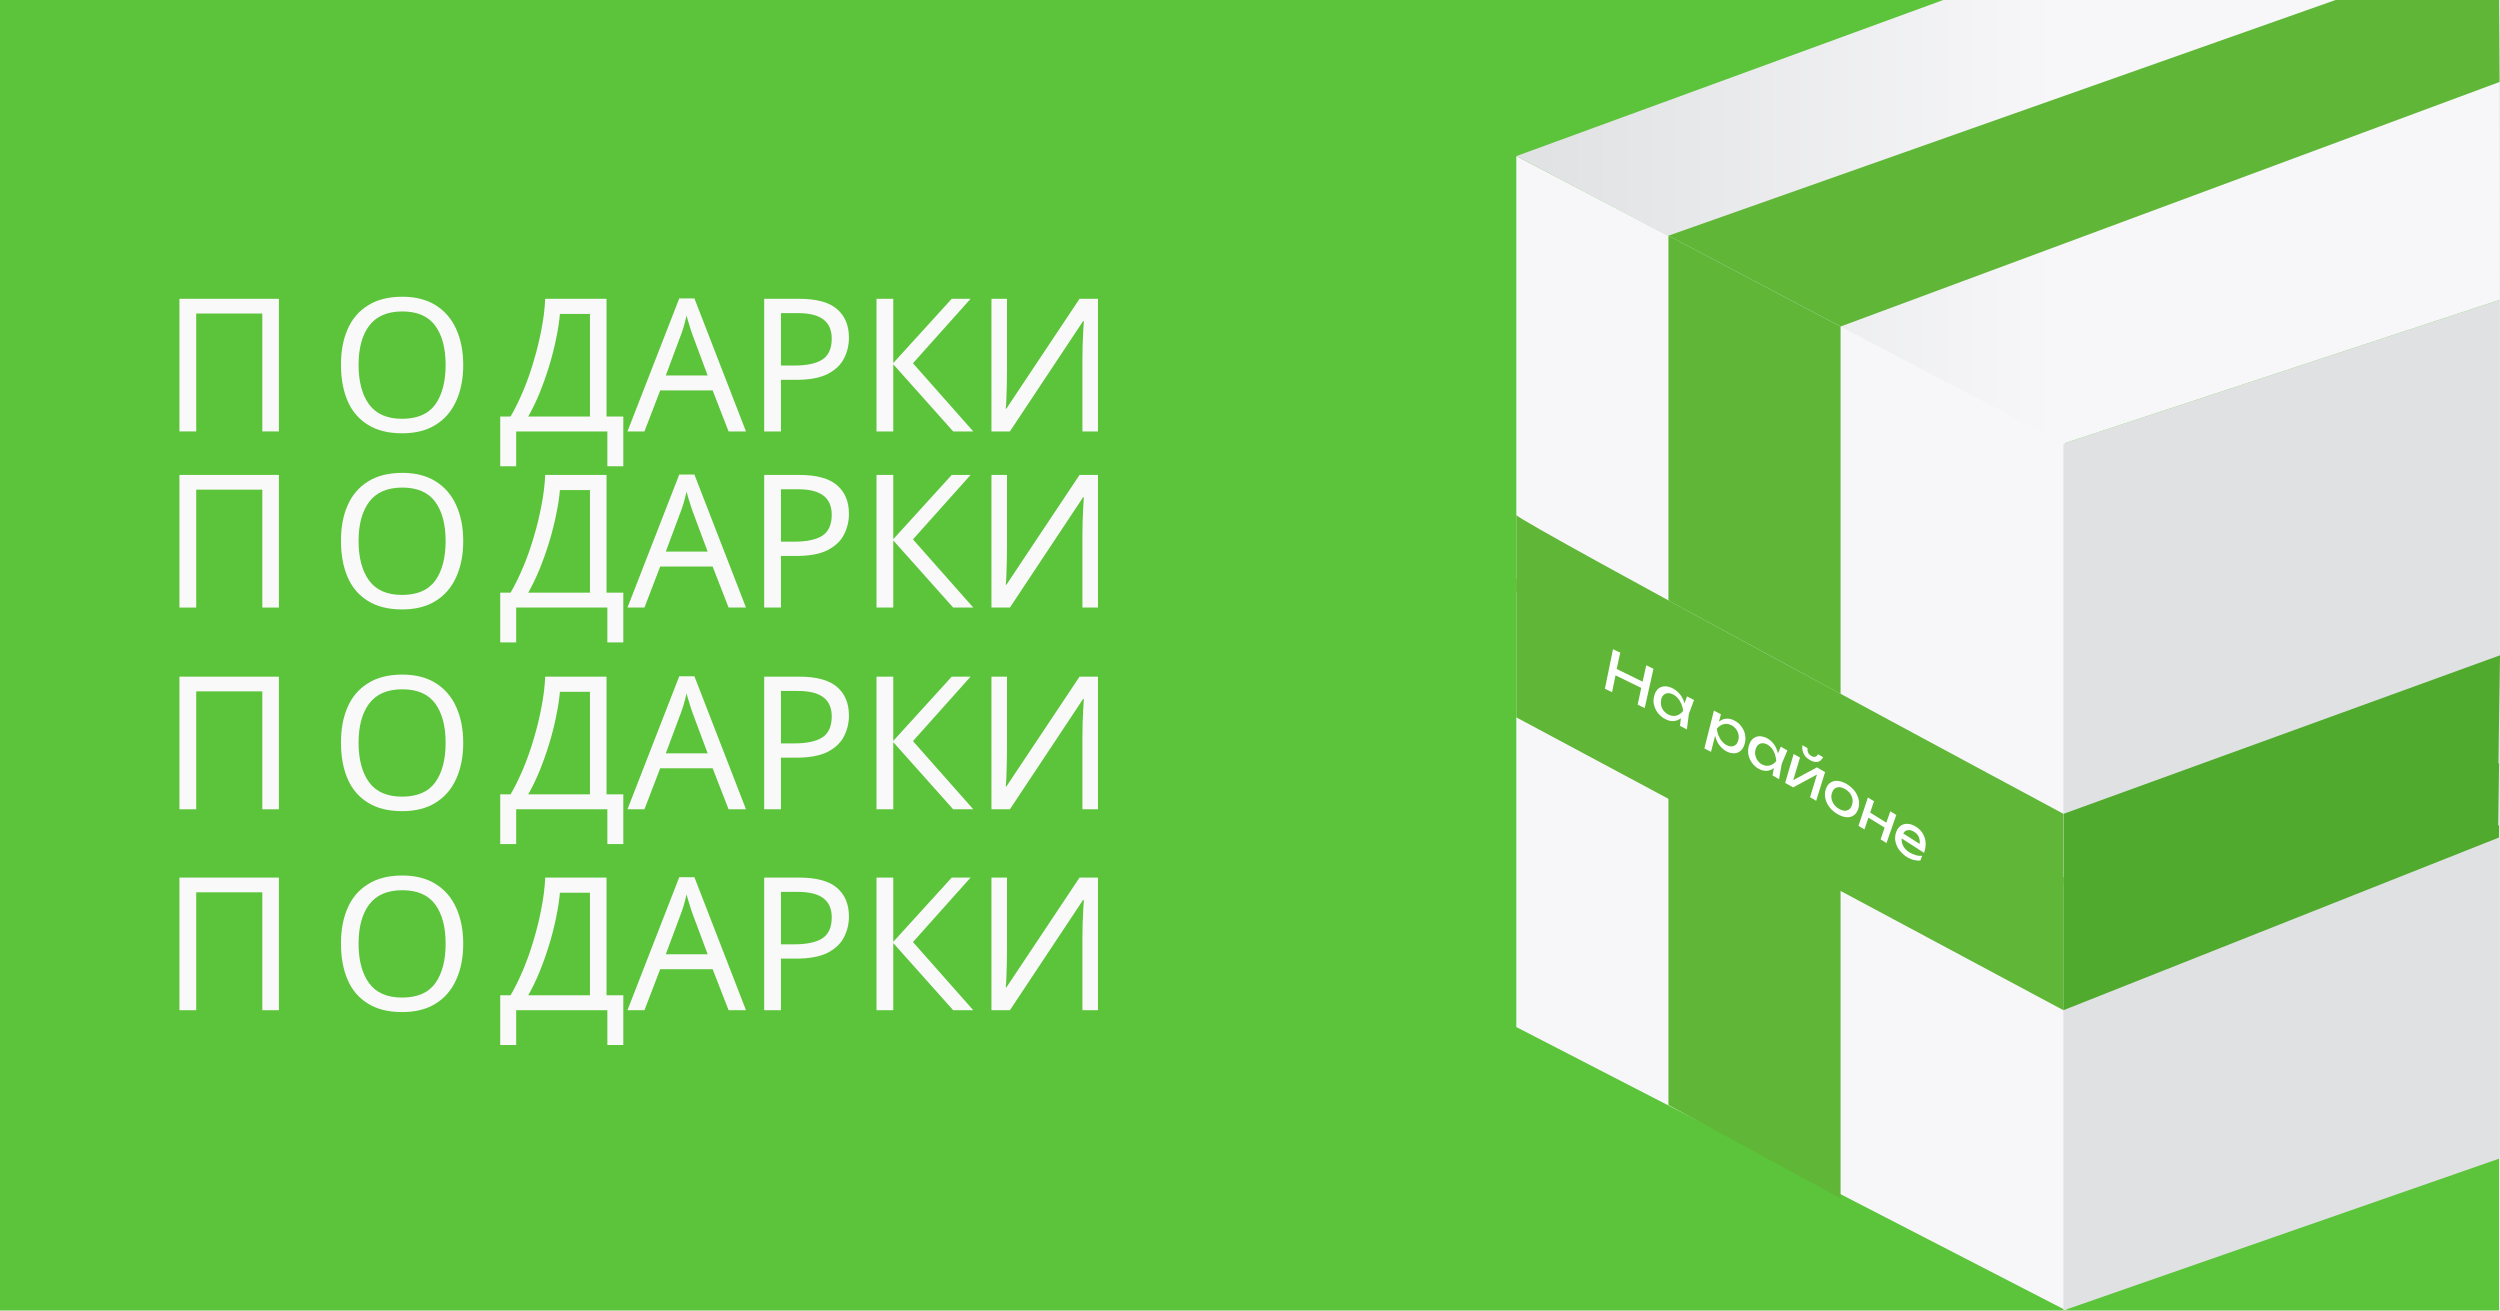
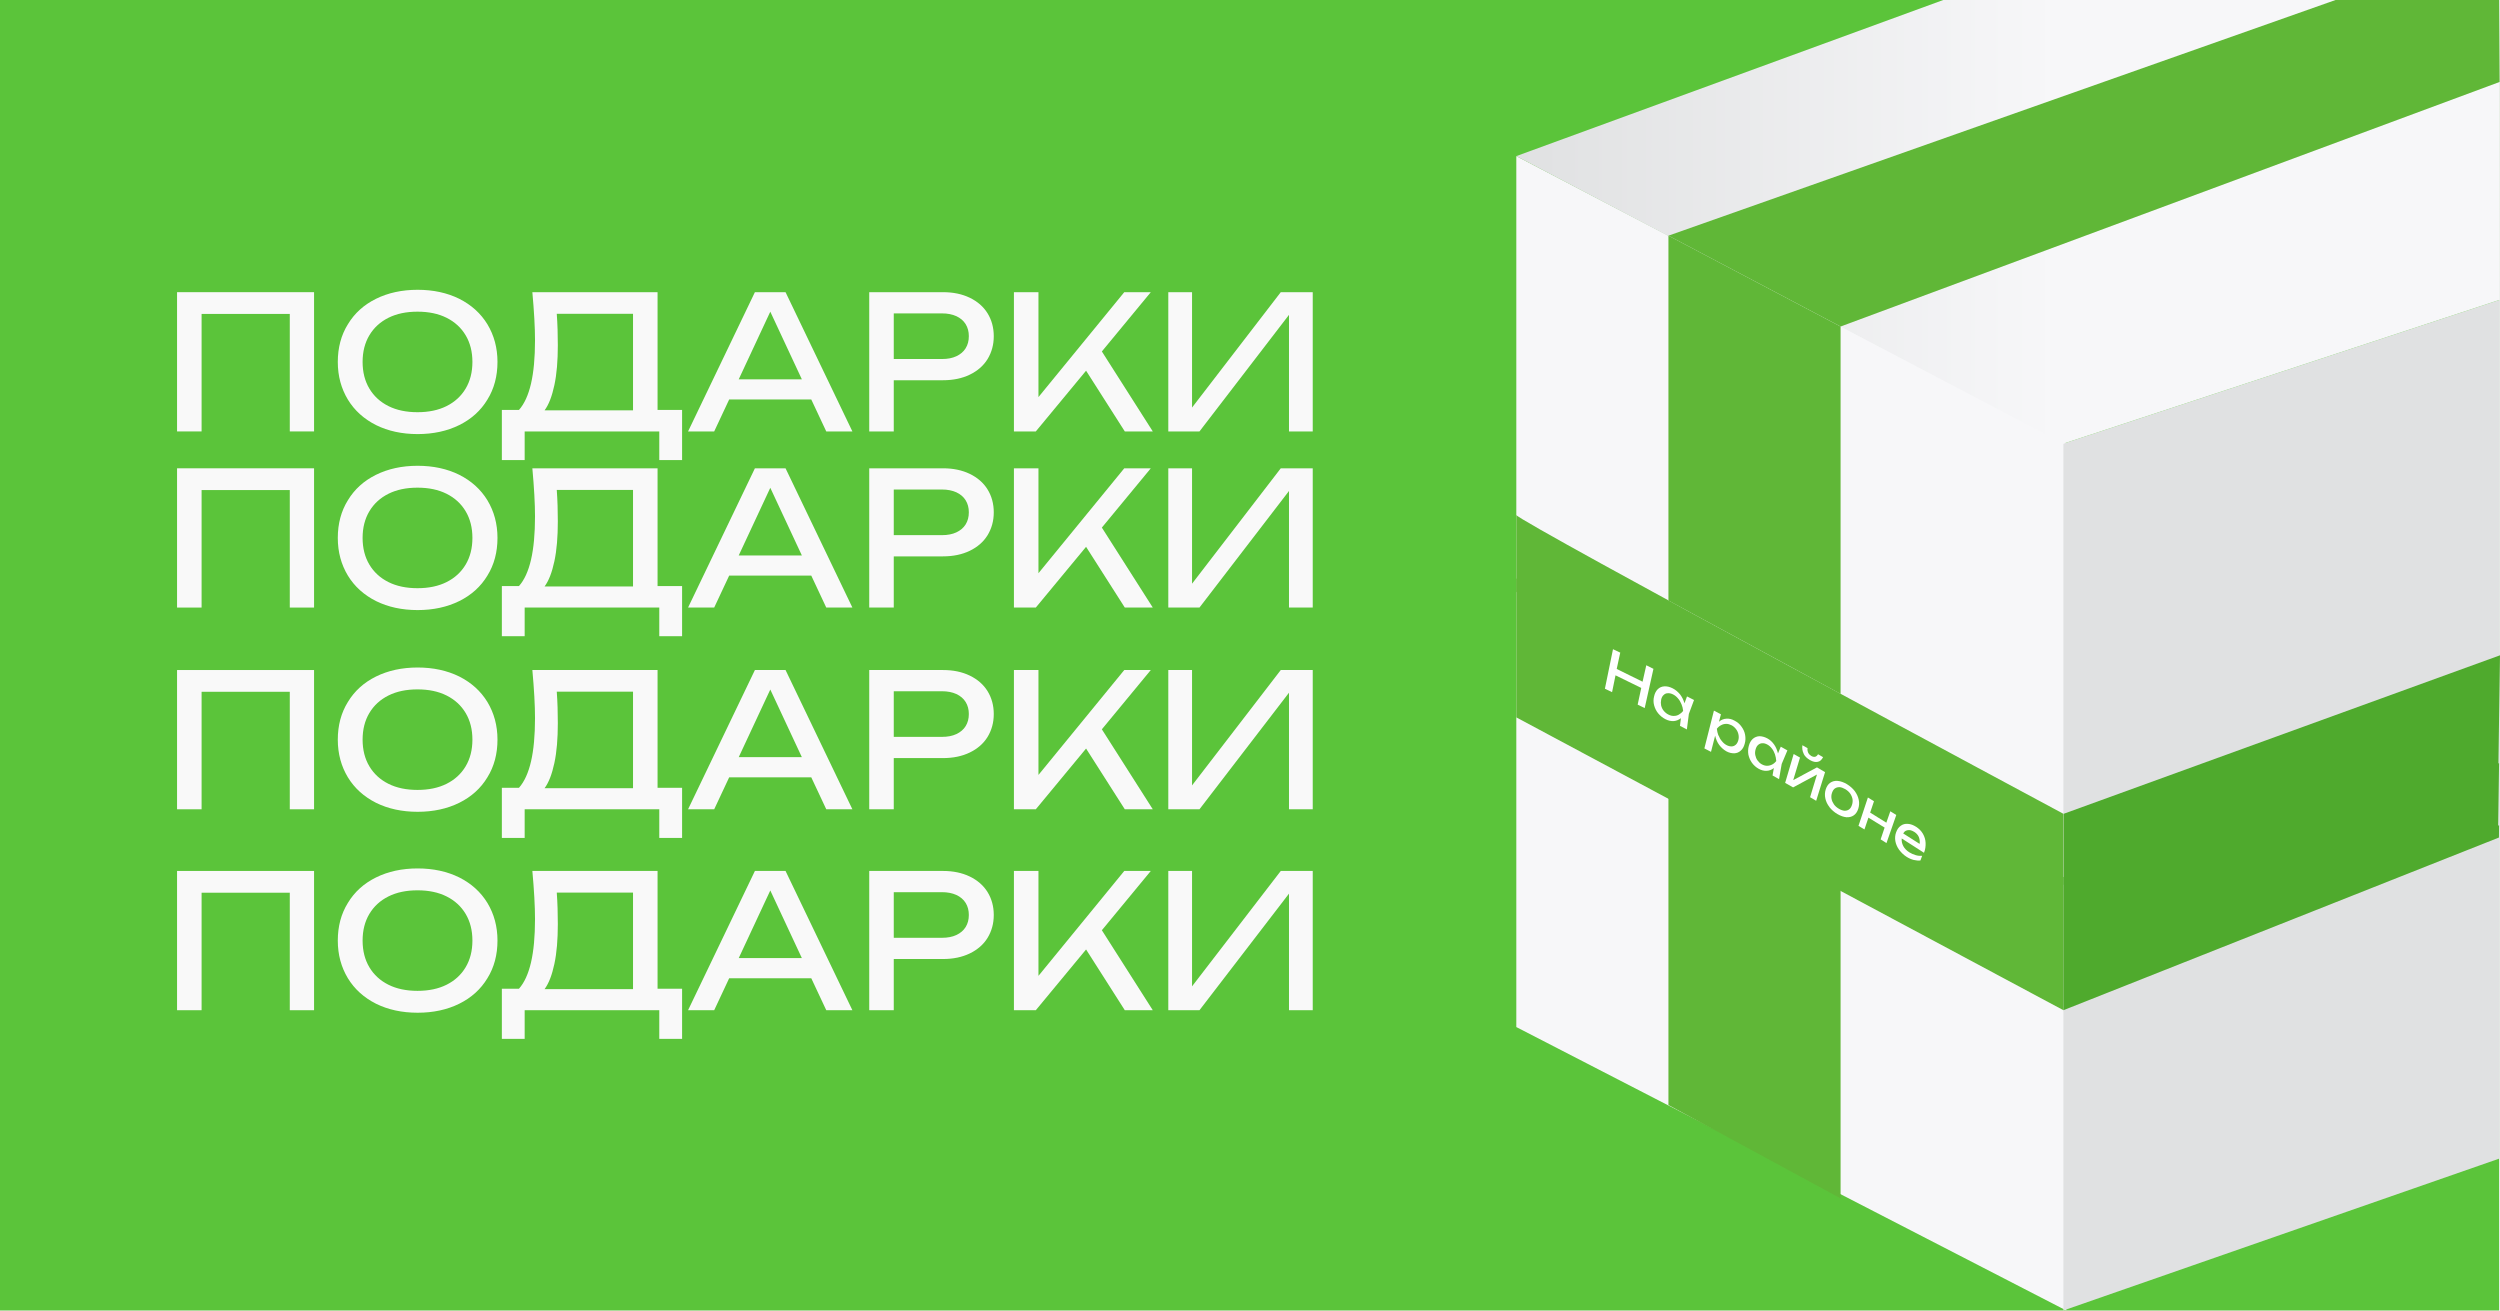
<svg xmlns="http://www.w3.org/2000/svg" viewBox="0 0 188.5 98.81">
  <defs>
-     <style>.e{fill:#fff;}.f{fill:#f7f7f9;}.g{fill:#5bc43a;}.h{fill:#4faa2d;}.i{fill:#f9f9f9;font-family:Unbounded-Regular, Unbounded;font-size:14px;}.j{fill:url(#d);}.k{fill:#e0e1e2;}.l{fill:#60b737;}.m{letter-spacing:-.04em;}</style>
+     <style>.e{fill:#fff;}.f{fill:#f7f7f9;}.g{fill:#5bc43a;}.h{fill:#f9f9f9;}.i{fill:#4faa2d;}.j{fill:url(#d);}.k{fill:#e0e1e2;}.l{fill:#60b737;}</style>
    <linearGradient id="d" x1="114.33" y1="16.73" x2="188.47" y2="16.73" gradientTransform="matrix(1, 0, 0, 1, 0, 0)" gradientUnits="userSpaceOnUse">
      <stop offset="0" stop-color="#e0e1e2" />
      <stop offset=".55" stop-color="#f7f7f9" />
    </linearGradient>
  </defs>
  <g id="a" />
  <g id="b">
    <g id="c">
      <rect class="g" y="0" width="188.43" height="98.81" />
      <g>
        <polygon class="f" points="155.79 98.81 155.79 33.45 114.33 11.77 114.33 77.44 155.79 98.81" />
        <polygon class="k" points="155.58 98.81 188.47 87.35 188.47 22.61 155.58 33.45 155.58 98.81" />
        <polygon class="j" points="188.47 22.61 155.58 33.45 114.33 11.77 146.52 0 188.43 0 188.47 22.61" />
      </g>
      <path class="l" d="M155.58,66.13v10.04l-41.25-22.08v-10.49c0,.4,41.25,22.53,41.25,22.53Z" />
      <path class="l" d="M114.33,38.83c0,.4,41.25,22.53,41.25,22.53v5.36l-41.25-22.09v-5.81Z" />
-       <polygon class="h" points="188.43 57.55 188.36 62.25 188.43 62.23 188.42 63.15 155.58 76.17 155.58 66.13 155.6 66.12 155.6 61.36 188.5 49.41 188.38 57.56 188.43 57.55" />
+       <polygon class="i" points="188.43 57.55 188.36 62.25 188.43 62.23 188.42 63.15 155.58 76.17 155.58 66.13 155.6 66.12 155.6 61.36 188.5 49.41 188.38 57.56 188.43 57.55" />
      <g>
        <path class="e" d="M122.17,49.19l-.27,1.25,1.95,.96,.28-1.24,.54,.27-.66,2.96-.53-.26,.27-1.26-1.94-.95-.26,1.27-.54-.26,.61-2.98,.55,.26Z" />
        <path class="e" d="M126.74,54.15c-.16,.13-.34,.2-.54,.22-.2,.01-.41-.03-.62-.14-.22-.11-.4-.26-.55-.44-.15-.18-.25-.39-.31-.61-.06-.22-.06-.45,0-.68,.05-.23,.15-.41,.28-.54,.14-.13,.3-.2,.5-.21,.2-.01,.4,.04,.62,.15,.22,.11,.4,.27,.56,.46,.15,.2,.26,.42,.33,.67l.19-.52,.53,.27-.39,1.05-.15,1.17-.52-.27,.07-.58Zm-1.49-.95c.04,.15,.1,.28,.2,.4,.1,.12,.21,.21,.35,.28,.14,.07,.28,.11,.41,.1,.14,0,.26-.03,.38-.1,.12-.07,.23-.16,.32-.28-.02-.18-.06-.35-.13-.51-.07-.16-.15-.31-.26-.43-.11-.13-.23-.23-.37-.3-.14-.07-.27-.1-.4-.09-.13,0-.23,.05-.32,.14-.09,.08-.15,.2-.18,.35-.03,.15-.03,.29,0,.44Z" />
        <path class="e" d="M129.76,53.85l-.15,.57c.16-.14,.35-.22,.55-.23,.21-.02,.42,.03,.63,.15,.21,.11,.39,.26,.52,.45,.14,.19,.23,.39,.27,.61,.04,.22,.04,.45-.03,.68-.06,.23-.16,.4-.3,.52-.14,.13-.3,.19-.49,.2-.19,0-.39-.04-.59-.15-.21-.12-.39-.28-.54-.48-.15-.2-.25-.44-.31-.7l-.31,1.22-.5-.26,.72-2.85,.51,.27Zm-.18,1.6c.06,.16,.14,.31,.25,.43,.1,.13,.22,.23,.35,.3,.13,.07,.26,.1,.38,.1,.12,0,.23-.05,.32-.13,.09-.08,.15-.2,.19-.34,.04-.14,.04-.29,.01-.43-.03-.15-.09-.28-.18-.4-.09-.12-.2-.22-.33-.29-.14-.07-.27-.11-.41-.11-.14,0-.26,.03-.39,.1-.12,.06-.23,.15-.32,.27,.02,.18,.06,.35,.12,.51Z" />
        <path class="e" d="M133.75,57.91c-.16,.13-.34,.2-.54,.21-.2,.01-.4-.04-.6-.15-.2-.11-.37-.26-.51-.45-.13-.18-.22-.39-.27-.61-.04-.22-.03-.45,.03-.67,.06-.23,.16-.4,.3-.53,.14-.12,.31-.19,.49-.2,.19,0,.39,.05,.6,.16,.21,.11,.38,.27,.52,.47,.14,.2,.23,.42,.29,.67l.21-.51,.5,.28-.43,1.02-.2,1.15-.49-.28,.1-.57Zm-1.4-.97c.03,.14,.08,.28,.17,.4,.09,.12,.19,.22,.32,.29,.13,.07,.26,.11,.39,.11,.13,0,.26-.03,.38-.09,.12-.06,.23-.15,.32-.27-.01-.18-.05-.34-.1-.51-.06-.16-.13-.31-.23-.43-.1-.13-.21-.23-.34-.3-.13-.07-.26-.11-.38-.1-.12,0-.23,.05-.32,.13-.09,.08-.15,.19-.19,.34-.04,.14-.05,.29-.02,.43Z" />
        <path class="e" d="M135.24,56.85l.48,.27-.51,1.7,1.79-.96,.61,.36-.67,2.16-.46-.27,.52-1.71-1.8,.97-.6-.34,.64-2.17Zm.76-.02c-.1-.19-.13-.4-.1-.64l.39,.22c-.02,.13,0,.24,.05,.35,.05,.1,.13,.18,.23,.24,.11,.06,.2,.08,.29,.06,.09-.02,.16-.09,.22-.19l.38,.22c-.1,.2-.23,.32-.4,.35-.17,.04-.36,0-.59-.13-.22-.13-.38-.28-.48-.48Z" />
        <path class="e" d="M137.94,60.85c-.16-.2-.26-.42-.31-.65-.05-.23-.04-.46,.03-.68,.07-.22,.18-.39,.34-.5,.16-.11,.35-.16,.56-.14,.22,.02,.45,.1,.69,.24,.24,.15,.44,.32,.6,.53,.15,.21,.25,.42,.3,.66,.05,.23,.03,.46-.04,.68-.07,.22-.19,.39-.34,.49-.16,.11-.34,.15-.55,.14-.21-.02-.44-.1-.68-.24-.24-.14-.44-.32-.6-.52Zm.16-.61c.03,.15,.09,.28,.18,.41,.09,.13,.22,.24,.37,.33,.15,.09,.3,.14,.43,.15,.13,0,.25-.03,.34-.1,.1-.07,.17-.19,.22-.34,.05-.15,.06-.3,.04-.44-.03-.15-.09-.29-.18-.42-.09-.13-.22-.24-.37-.33-.16-.09-.3-.14-.43-.15-.13,0-.25,.03-.35,.1-.1,.07-.17,.19-.22,.34-.05,.15-.06,.3-.03,.45Z" />
        <path class="e" d="M141.3,60.41l-.29,.86,1.22,.76,.3-.86,.45,.28-.74,2.12-.44-.28,.3-.89-1.22-.75-.3,.89-.45-.27,.71-2.14,.45,.28Z" />
        <path class="e" d="M143.19,64.07c-.14-.2-.24-.42-.28-.65-.04-.23-.02-.46,.06-.67,.08-.22,.19-.38,.35-.49,.15-.11,.33-.16,.54-.14,.2,.01,.41,.09,.63,.23,.21,.14,.38,.31,.5,.52,.12,.21,.19,.44,.2,.68,.01,.25-.02,.5-.12,.75l-1.68-1.08c-.02,.2,.02,.39,.12,.58,.1,.18,.25,.34,.46,.47,.15,.09,.31,.16,.48,.21,.17,.05,.33,.06,.48,.05l-.13,.35c-.15,.02-.32,0-.51-.04-.19-.05-.37-.13-.54-.24-.22-.14-.4-.32-.55-.52Zm1.55-.44c.03-.19,0-.36-.06-.52-.07-.16-.19-.29-.35-.39-.11-.07-.22-.11-.32-.13-.1-.01-.2,0-.29,.04-.09,.04-.16,.11-.22,.21l1.24,.79Z" />
      </g>
      <polygon class="l" points="125.8 45.28 125.8 17.77 138.78 24.62 138.78 52.32 125.8 45.28" />
      <polygon class="l" points="125.8 83.32 125.8 55.81 138.78 62.66 138.78 90.36 125.8 83.32" />
      <polygon class="l" points="125.8 17.77 176.1 0 188.43 0 188.47 6.18 138.78 24.62 125.8 17.77" />
-       <text class="i" transform="translate(12.17 32.53)">
-         <tspan x="0" y="0">П</tspan>
-         <tspan class="m" x="12.68" y="0">О</tspan>
-         <tspan x="25.47" y="0">ДАРКИ</tspan>
-       </text>
-       <text class="i" transform="translate(12.17 45.81)">
-         <tspan x="0" y="0">П</tspan>
-         <tspan class="m" x="12.68" y="0">О</tspan>
-         <tspan x="25.47" y="0">ДАРКИ</tspan>
-       </text>
-       <text class="i" transform="translate(12.17 61.02)">
-         <tspan x="0" y="0">П</tspan>
-         <tspan class="m" x="12.68" y="0">О</tspan>
-         <tspan x="25.47" y="0">ДАРКИ</tspan>
-       </text>
-       <text class="i" transform="translate(12.17 76.17)">
-         <tspan x="0" y="0">П</tspan>
-         <tspan class="m" x="12.68" y="0">О</tspan>
-         <tspan x="25.47" y="0">ДАРКИ</tspan>
-       </text>
+       <g>
+         <path class="h" d="M23.68,32.53h-1.83v-8.86h-6.65v8.86h-1.85v-10.5h10.33v10.5Z" />
+         <path class="h" d="M28.35,32.05c-.91-.46-1.62-1.1-2.12-1.92-.5-.83-.76-1.77-.76-2.84s.25-2.02,.76-2.84c.5-.83,1.21-1.47,2.12-1.92,.91-.45,1.96-.68,3.14-.68s2.23,.23,3.14,.68c.91,.46,1.62,1.1,2.12,1.92,.5,.83,.76,1.77,.76,2.84s-.25,2.02-.76,2.84c-.5,.83-1.21,1.47-2.12,1.92-.91,.45-1.96,.68-3.14,.68s-2.23-.23-3.14-.68Zm-.5-2.75c.34,.57,.82,1.01,1.44,1.32s1.35,.46,2.19,.46,1.57-.15,2.19-.46,1.1-.75,1.44-1.32c.34-.57,.51-1.24,.51-2.01s-.17-1.44-.51-2.01c-.34-.57-.82-1.01-1.44-1.32s-1.35-.46-2.19-.46-1.57,.15-2.19,.46-1.1,.75-1.44,1.32c-.34,.57-.51,1.24-.51,2.01s.17,1.44,.51,2.01Z" />
+         <path class="h" d="M37.83,30.91h1.3c.41-.46,.71-1.13,.91-1.99,.2-.87,.3-1.95,.3-3.26,0-.98-.07-2.19-.2-3.63h9.44v8.88h1.85v3.78h-1.72v-2.16h-10.15v2.16h-1.72v-3.78Zm9.9,.03v-7.28h-5.75c.06,.83,.08,1.61,.08,2.37,0,1.17-.08,2.17-.26,3.01s-.42,1.47-.74,1.9h6.66Z" />
+         <path class="h" d="M64.27,32.53h-1.97l-1.13-2.41h-6.19l-1.13,2.41h-1.97l5.04-10.5h2.31l5.04,10.5Zm-3.81-3.93l-2.38-5.1-2.38,5.1h4.76Z" />
+         <path class="h" d="M73.12,22.45c.58,.28,1.03,.67,1.34,1.17,.31,.5,.47,1.08,.47,1.73s-.16,1.22-.47,1.73c-.31,.5-.76,.89-1.34,1.17-.58,.28-1.25,.42-2.02,.42h-3.71v3.86h-1.85v-10.5h5.56c.77,0,1.44,.14,2.02,.42Zm-2.09,4.62c.42,0,.78-.07,1.08-.21s.54-.34,.7-.6c.16-.26,.24-.56,.24-.91s-.08-.65-.24-.91c-.16-.26-.4-.46-.7-.6-.31-.14-.67-.21-1.08-.21h-3.64v3.44h3.64Z" />
+         <path class="h" d="M76.45,22.03h1.85v7.91l6.47-7.91h2l-3.69,4.47,3.84,6.03h-2.11l-2.92-4.58-3.79,4.58h-1.65v-10.5Z" />
+         <path class="h" d="M88.09,22.03h1.79v8.7l6.69-8.7h2.41v10.5h-1.79v-8.79l-6.75,8.79h-2.35v-10.5Z" />
+       </g>
+       <g>
+         <path class="h" d="M23.68,45.81h-1.83v-8.86h-6.65v8.86h-1.85v-10.5h10.33v10.5Z" />
+         <path class="h" d="M28.35,45.32c-.91-.46-1.62-1.1-2.12-1.92-.5-.83-.76-1.77-.76-2.84s.25-2.02,.76-2.84c.5-.83,1.21-1.47,2.12-1.92,.91-.45,1.96-.68,3.14-.68s2.23,.23,3.14,.68c.91,.46,1.62,1.1,2.12,1.92,.5,.83,.76,1.77,.76,2.84s-.25,2.02-.76,2.84c-.5,.83-1.21,1.47-2.12,1.92-.91,.45-1.96,.68-3.14,.68s-2.23-.23-3.14-.68Zm-.5-2.75c.34,.57,.82,1.01,1.44,1.32s1.35,.46,2.19,.46,1.57-.15,2.19-.46,1.1-.75,1.44-1.32c.34-.57,.51-1.24,.51-2.01s-.17-1.44-.51-2.01c-.34-.57-.82-1.01-1.44-1.32s-1.35-.46-2.19-.46-1.57,.15-2.19,.46-1.1,.75-1.44,1.32c-.34,.57-.51,1.24-.51,2.01s.17,1.44,.51,2.01Z" />
+         <path class="h" d="M37.83,44.19h1.3c.41-.46,.71-1.13,.91-1.99,.2-.87,.3-1.95,.3-3.26,0-.98-.07-2.19-.2-3.63h9.44v8.88h1.85v3.78h-1.72v-2.16h-10.15v2.16h-1.72v-3.78Zm9.9,.03v-7.28h-5.75c.06,.83,.08,1.61,.08,2.37,0,1.17-.08,2.17-.26,3.01s-.42,1.47-.74,1.9h6.66Z" />
+         <path class="h" d="M64.27,45.81h-1.97l-1.13-2.41h-6.19l-1.13,2.41h-1.97l5.04-10.5h2.31l5.04,10.5Zm-3.81-3.93l-2.38-5.1-2.38,5.1h4.76Z" />
+         <path class="h" d="M73.12,35.73c.58,.28,1.03,.67,1.34,1.17,.31,.5,.47,1.08,.47,1.73s-.16,1.22-.47,1.73c-.31,.5-.76,.89-1.34,1.17-.58,.28-1.25,.42-2.02,.42h-3.71v3.86h-1.85v-10.5h5.56c.77,0,1.44,.14,2.02,.42Zm-2.09,4.62c.42,0,.78-.07,1.08-.21s.54-.34,.7-.6c.16-.26,.24-.56,.24-.91s-.08-.65-.24-.91c-.16-.26-.4-.46-.7-.6-.31-.14-.67-.21-1.08-.21h-3.64v3.44h3.64Z" />
+         <path class="h" d="M76.45,35.31h1.85v7.91l6.47-7.91h2l-3.69,4.47,3.84,6.03h-2.11l-2.92-4.58-3.79,4.58h-1.65v-10.5Z" />
+         <path class="h" d="M88.09,35.31h1.79v8.7l6.69-8.7h2.41v10.5h-1.79v-8.79l-6.75,8.79h-2.35v-10.5Z" />
+       </g>
+       <g>
+         <path class="h" d="M23.68,61.02h-1.83v-8.86h-6.65v8.86h-1.85v-10.5h10.33v10.5Z" />
+         <path class="h" d="M28.35,60.53c-.91-.46-1.62-1.1-2.12-1.92-.5-.83-.76-1.77-.76-2.84s.25-2.02,.76-2.84c.5-.83,1.21-1.47,2.12-1.92,.91-.45,1.96-.68,3.14-.68s2.23,.23,3.14,.68c.91,.46,1.62,1.1,2.12,1.92,.5,.83,.76,1.77,.76,2.84s-.25,2.02-.76,2.84c-.5,.83-1.21,1.47-2.12,1.92-.91,.45-1.96,.68-3.14,.68s-2.23-.23-3.14-.68Zm-.5-2.75c.34,.57,.82,1.01,1.44,1.32s1.35,.46,2.19,.46,1.57-.15,2.19-.46,1.1-.75,1.44-1.32c.34-.57,.51-1.24,.51-2.01s-.17-1.44-.51-2.01c-.34-.57-.82-1.01-1.44-1.32s-1.35-.46-2.19-.46-1.57,.15-2.19,.46-1.1,.75-1.44,1.32c-.34,.57-.51,1.24-.51,2.01s.17,1.44,.51,2.01Z" />
+         <path class="h" d="M37.83,59.4h1.3c.41-.46,.71-1.13,.91-1.99,.2-.87,.3-1.95,.3-3.26,0-.98-.07-2.19-.2-3.63h9.44v8.88h1.85v3.78h-1.72v-2.16h-10.15v2.16h-1.72v-3.78Zm9.9,.03v-7.28h-5.75c.06,.83,.08,1.61,.08,2.37,0,1.17-.08,2.17-.26,3.01s-.42,1.47-.74,1.9h6.66Z" />
+         <path class="h" d="M64.27,61.02h-1.97l-1.13-2.41h-6.19l-1.13,2.41h-1.97l5.04-10.5h2.31l5.04,10.5Zm-3.81-3.93l-2.38-5.1-2.38,5.1h4.76Z" />
+         <path class="h" d="M73.12,50.94c.58,.28,1.03,.67,1.34,1.17,.31,.5,.47,1.08,.47,1.73s-.16,1.22-.47,1.73c-.31,.5-.76,.89-1.34,1.17-.58,.28-1.25,.42-2.02,.42h-3.71v3.86h-1.85v-10.5h5.56c.77,0,1.44,.14,2.02,.42Zm-2.09,4.62c.42,0,.78-.07,1.08-.21s.54-.34,.7-.6c.16-.26,.24-.56,.24-.91s-.08-.65-.24-.91c-.16-.26-.4-.46-.7-.6-.31-.14-.67-.21-1.08-.21h-3.64v3.44h3.64Z" />
+         <path class="h" d="M76.45,50.52h1.85v7.91l6.47-7.91h2l-3.69,4.47,3.84,6.03h-2.11l-2.92-4.58-3.79,4.58h-1.65v-10.5Z" />
+         <path class="h" d="M88.09,50.52h1.79v8.7l6.69-8.7h2.41v10.5h-1.79v-8.79l-6.75,8.79h-2.35v-10.5Z" />
+       </g>
+       <g>
+         <path class="h" d="M23.68,76.17h-1.83v-8.86h-6.65v8.86h-1.85v-10.5h10.33v10.5Z" />
+         <path class="h" d="M28.35,75.68c-.91-.46-1.62-1.1-2.12-1.92-.5-.83-.76-1.77-.76-2.84s.25-2.02,.76-2.84c.5-.83,1.21-1.47,2.12-1.92,.91-.45,1.96-.68,3.14-.68s2.23,.23,3.14,.68c.91,.46,1.62,1.1,2.12,1.92,.5,.83,.76,1.77,.76,2.84s-.25,2.02-.76,2.84c-.5,.83-1.21,1.47-2.12,1.92-.91,.45-1.96,.68-3.14,.68s-2.23-.23-3.14-.68Zm-.5-2.75c.34,.57,.82,1.01,1.44,1.32s1.35,.46,2.19,.46,1.57-.15,2.19-.46,1.1-.75,1.44-1.32c.34-.57,.51-1.24,.51-2.01s-.17-1.44-.51-2.01c-.34-.57-.82-1.01-1.44-1.32s-1.35-.46-2.19-.46-1.57,.15-2.19,.46-1.1,.75-1.44,1.32c-.34,.57-.51,1.24-.51,2.01s.17,1.44,.51,2.01Z" />
+         <path class="h" d="M37.83,74.55h1.3c.41-.46,.71-1.13,.91-1.99,.2-.87,.3-1.95,.3-3.26,0-.98-.07-2.19-.2-3.63h9.44v8.88h1.85v3.78h-1.72v-2.16h-10.15v2.16h-1.72v-3.78Zm9.9,.03v-7.28h-5.75c.06,.83,.08,1.61,.08,2.37,0,1.17-.08,2.17-.26,3.01s-.42,1.47-.74,1.9h6.66Z" />
+         <path class="h" d="M64.27,76.17h-1.97l-1.13-2.41h-6.19l-1.13,2.41h-1.97l5.04-10.5h2.31l5.04,10.5Zm-3.81-3.93l-2.38-5.1-2.38,5.1h4.76Z" />
+         <path class="h" d="M73.12,66.09c.58,.28,1.03,.67,1.34,1.17,.31,.5,.47,1.08,.47,1.73s-.16,1.22-.47,1.73c-.31,.5-.76,.89-1.34,1.17-.58,.28-1.25,.42-2.02,.42h-3.71v3.86h-1.85v-10.5h5.56c.77,0,1.44,.14,2.02,.42Zm-2.09,4.62c.42,0,.78-.07,1.08-.21s.54-.34,.7-.6c.16-.26,.24-.56,.24-.91s-.08-.65-.24-.91c-.16-.26-.4-.46-.7-.6-.31-.14-.67-.21-1.08-.21h-3.64v3.44h3.64Z" />
+         <path class="h" d="M76.45,65.67h1.85v7.91l6.47-7.91h2l-3.69,4.47,3.84,6.03h-2.11l-2.92-4.58-3.79,4.58h-1.65v-10.5Z" />
+         <path class="h" d="M88.09,65.67h1.79v8.7l6.69-8.7h2.41v10.5h-1.79v-8.79l-6.75,8.79h-2.35v-10.5Z" />
+       </g>
    </g>
  </g>
</svg>
